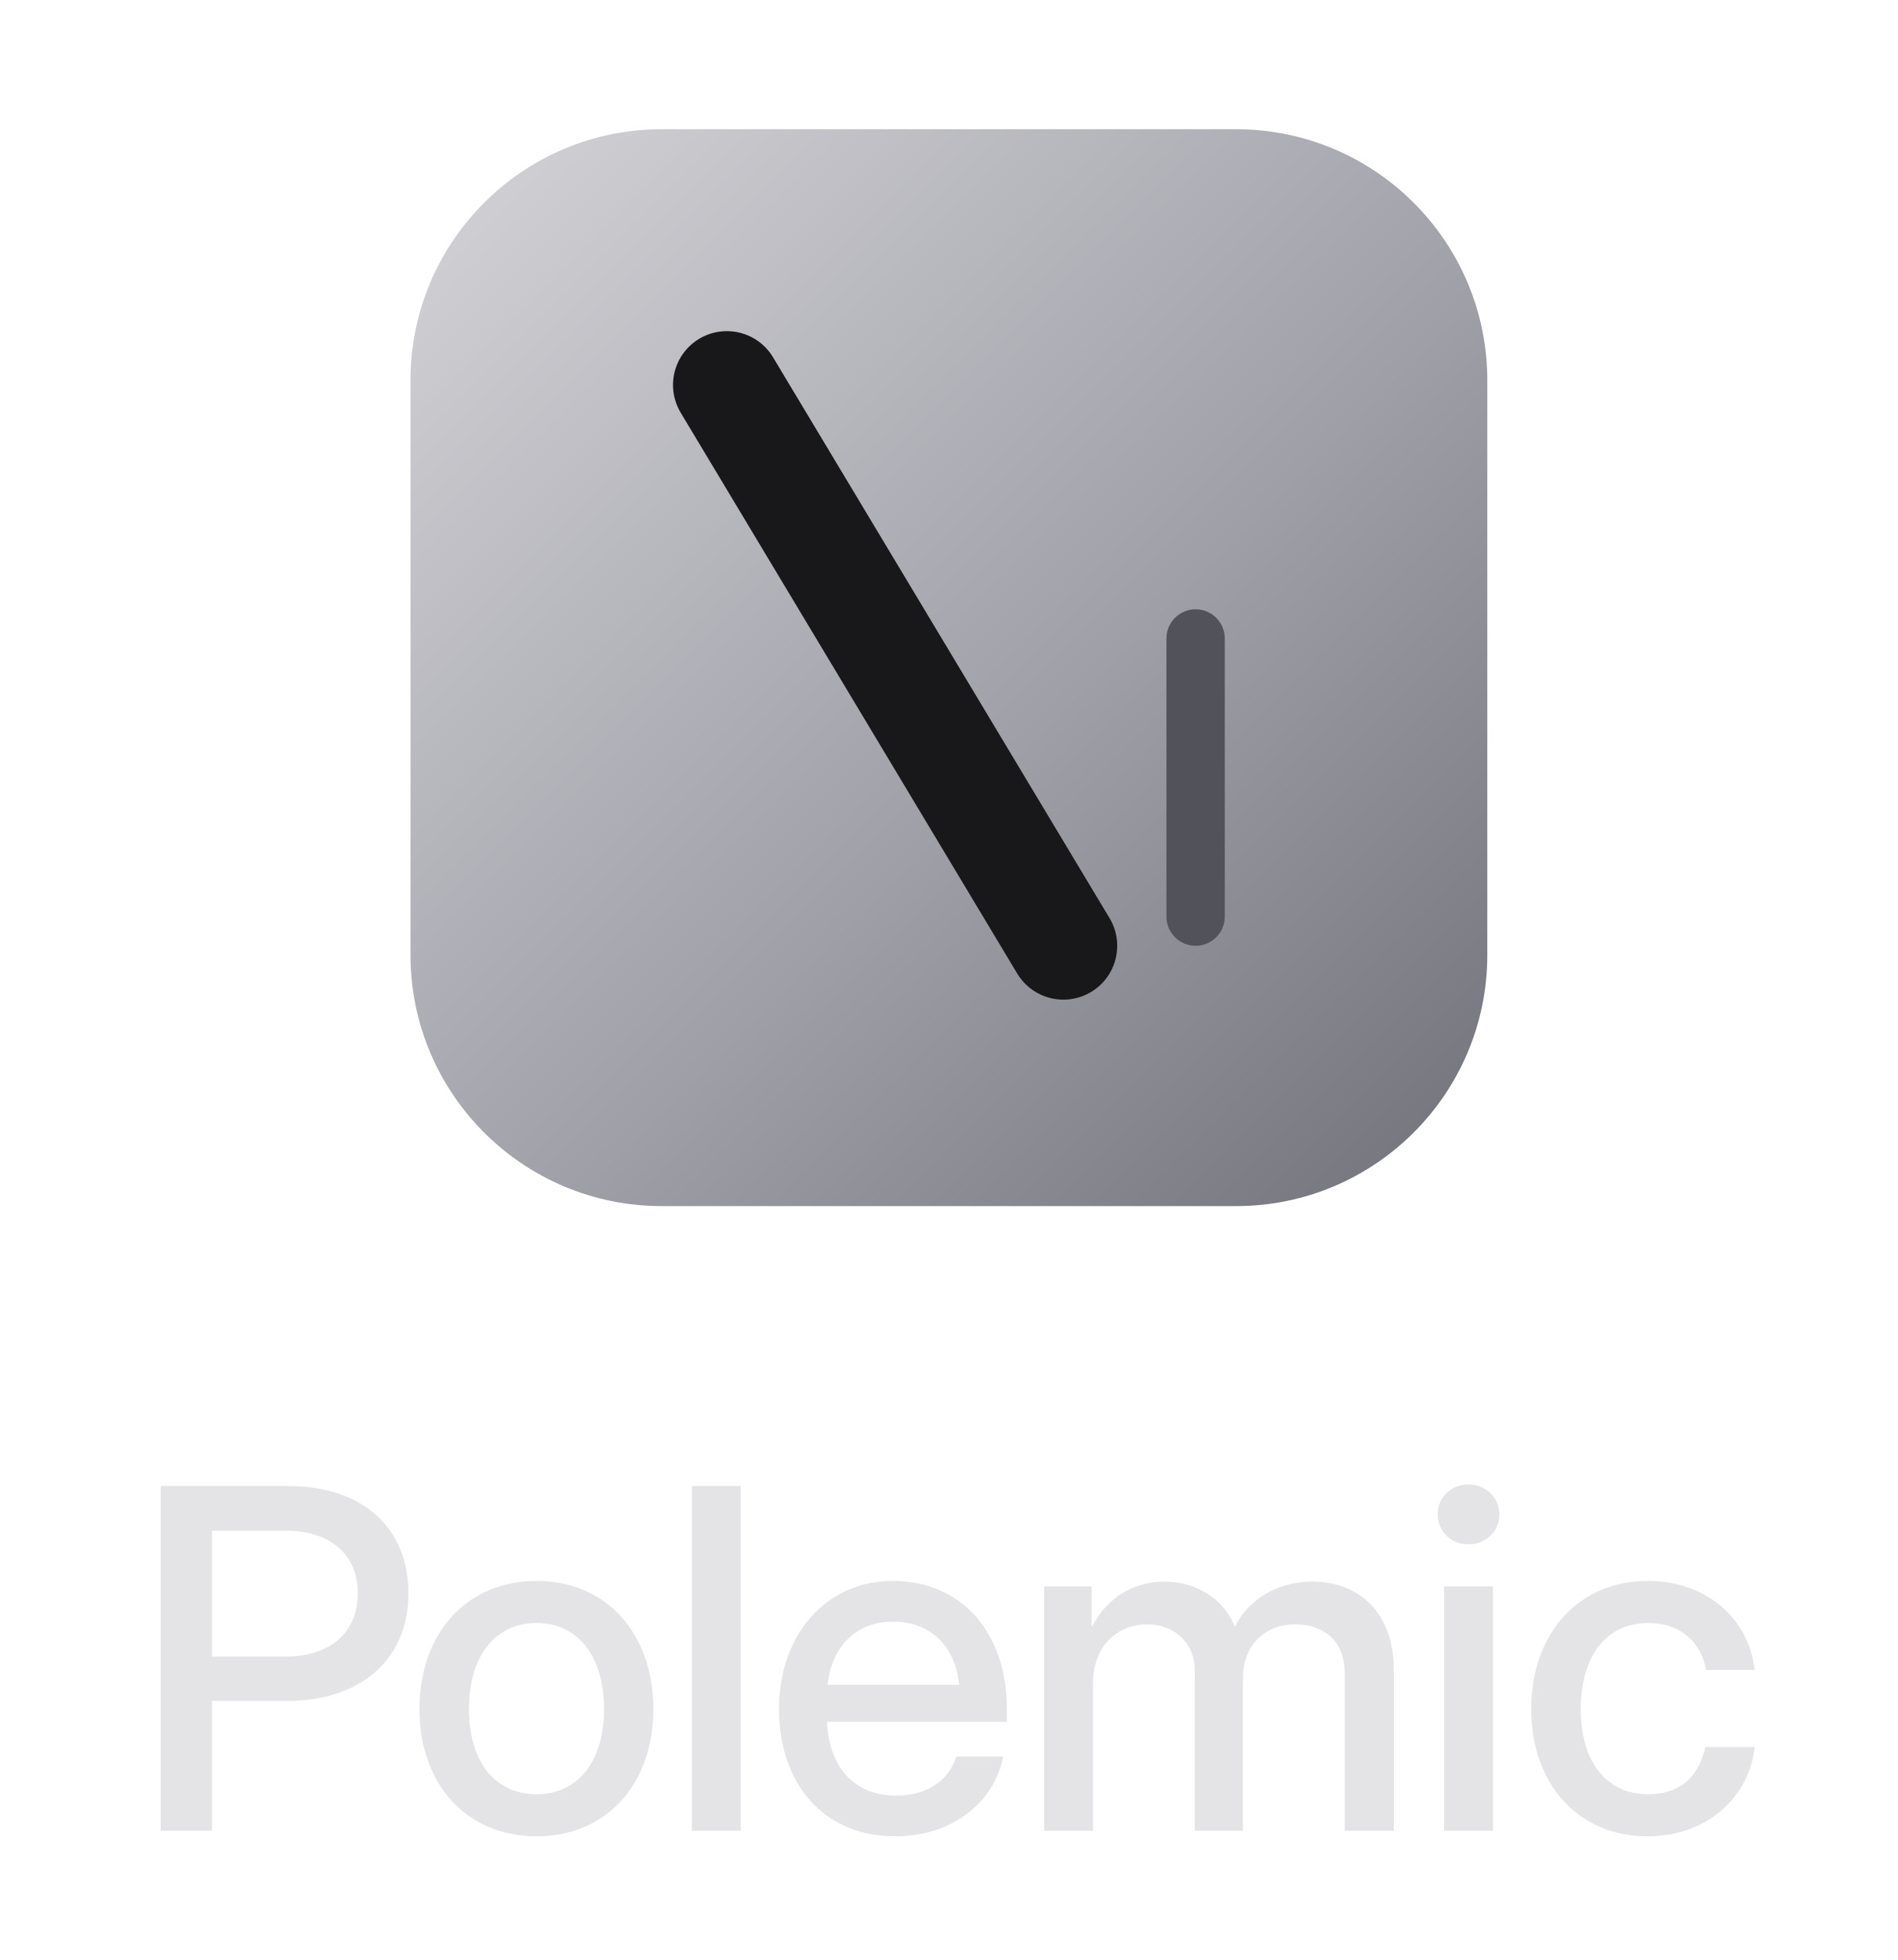
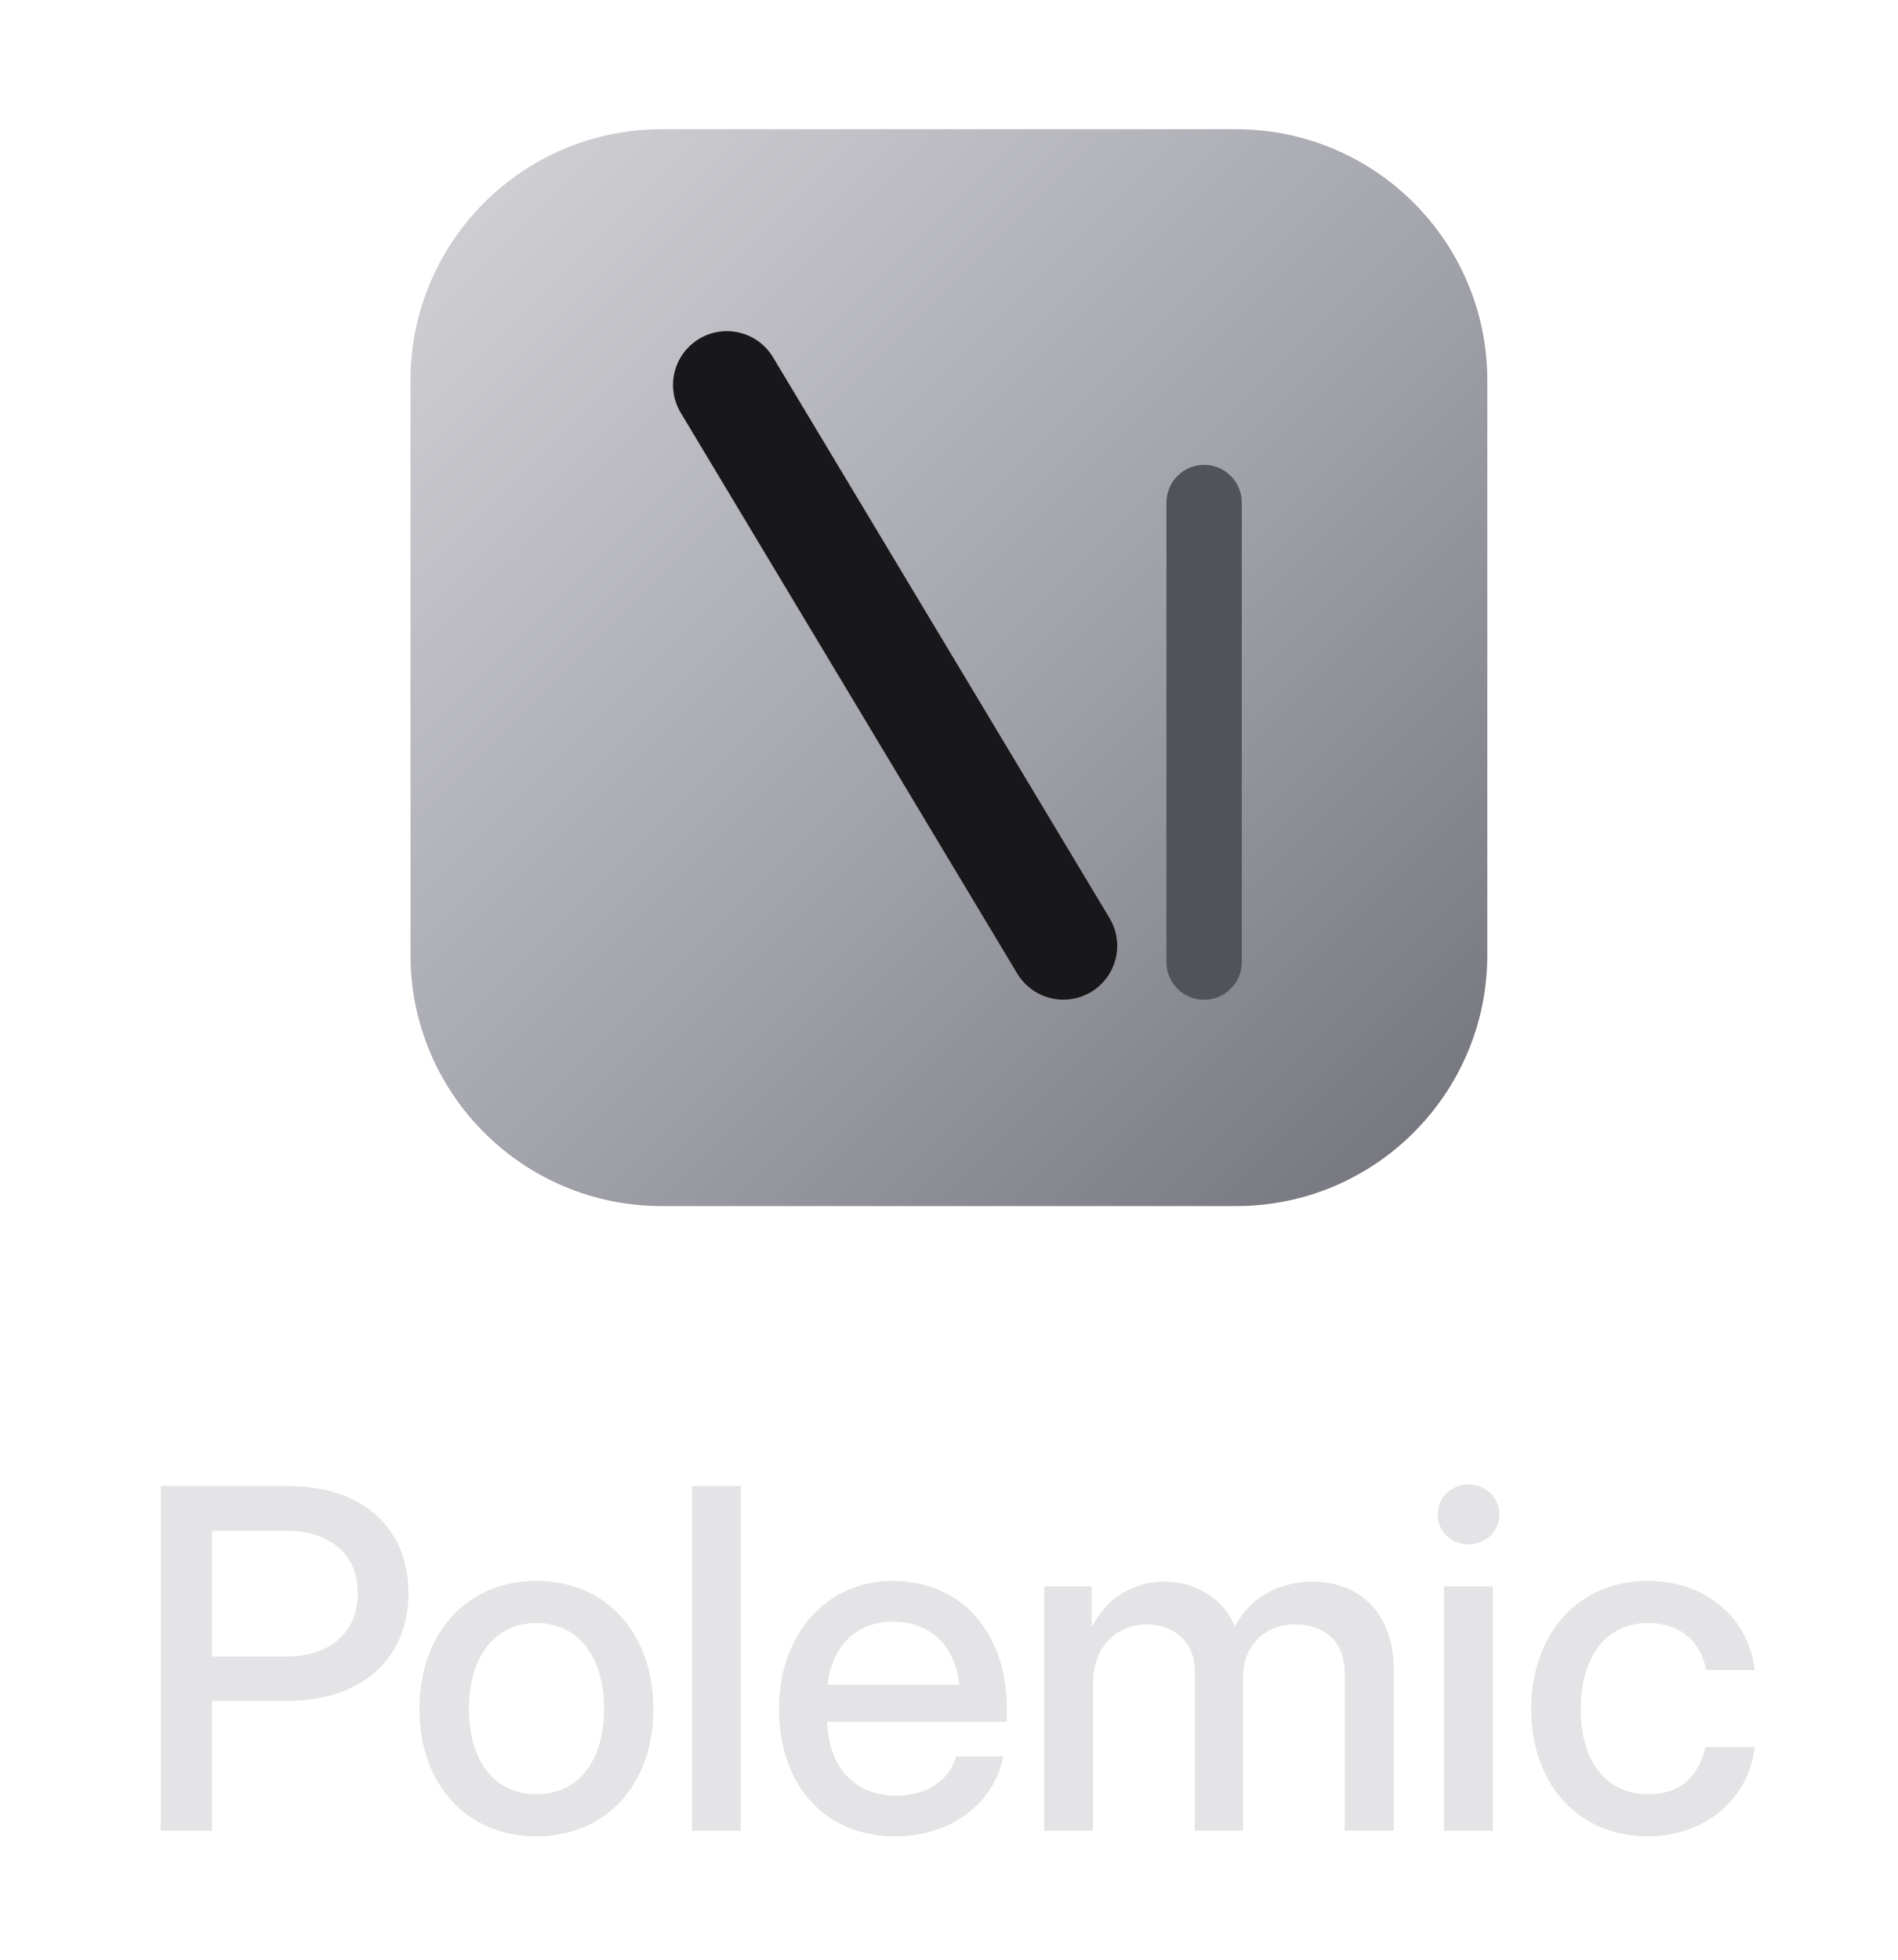
<svg xmlns="http://www.w3.org/2000/svg" viewBox="0 0 176.24 182.01" width="176.24" height="182.01">
  <defs>
    <linearGradient id="g24" x1="0" y1="0" x2="1" y2="1">
      <stop offset="0" stop-color="#D4D4D8" />
      <stop offset="0.55" stop-color="#A1A1AA" />
      <stop offset="1" stop-color="#71717A" />
    </linearGradient>
  </defs>
  <rect x="38.12" y="12.00" width="100.00" height="100.00" rx="23.33" fill="url(#g24)" />
  <path d="M67.50 35.75 L98.75 87.83" stroke="#18181B" stroke-width="10.00" stroke-linecap="round" fill="none" />
-   <rect x="108.32" y="56.58" width="5.42" height="31.25" rx="2.71" fill="#52525B" />
+   <rect x="108.32" y="43.17" width="7.00" height="49.67" rx="3.50" fill="#52525B" />
  <path transform="translate(12.00 170.01)" d="M2.922 0.0H7.691V-12.053H14.631C21.484 -12.053 25.932 -15.898 25.932 -22.043C25.932 -28.166 21.635 -32.012 14.781 -32.012H2.922ZM7.691 -16.178V-27.865H14.545C18.67 -27.865 21.227 -25.652 21.227 -22.043C21.227 -18.434 18.67 -16.178 14.545 -16.178ZM37.824 0.516C44.312 0.516 48.673 -4.318 48.673 -11.301C48.673 -18.326 44.312 -23.203 37.824 -23.203C31.335 -23.203 26.953 -18.326 26.953 -11.301C26.953 -4.318 31.335 0.516 37.824 0.516ZM37.824 -3.395C33.935 -3.395 31.55 -6.467 31.55 -11.301C31.55 -16.178 33.956 -19.293 37.824 -19.293C41.691 -19.293 44.097 -16.178 44.097 -11.301C44.097 -6.488 41.712 -3.395 37.824 -3.395ZM56.784 -32.012H52.251V0.0H56.784ZM71.147 0.516C76.282 0.516 80.321 -2.514 81.159 -6.896H76.797C76.153 -4.748 74.176 -3.266 71.211 -3.266C67.237 -3.266 64.959 -6.037 64.809 -10.119H81.502V-11.344C81.502 -18.348 77.334 -23.203 70.91 -23.203C64.723 -23.203 60.34 -18.219 60.34 -11.301C60.34 -4.447 64.422 0.516 71.147 0.516ZM64.852 -13.557C65.239 -17.166 67.537 -19.422 70.953 -19.422C74.391 -19.422 76.711 -17.166 77.076 -13.557ZM84.972 0.0H89.506V-13.686C89.506 -17.273 91.869 -19.164 94.511 -19.164C97.09 -19.164 98.959 -17.445 98.959 -14.846V0.0H103.427V-14.18C103.427 -17.08 105.297 -19.164 108.326 -19.164C110.775 -19.164 112.881 -17.789 112.881 -14.545V0.0H117.435V-14.932C117.435 -20.389 114.084 -23.139 109.873 -23.139C106.521 -23.139 103.9 -21.398 102.676 -18.949C101.73 -21.377 99.238 -23.139 96.144 -23.139C93.33 -23.139 90.773 -21.678 89.377 -18.885V-22.688H84.972ZM122.109 0.0H126.642V-22.688H122.109ZM124.364 -26.598C125.976 -26.598 127.243 -27.822 127.243 -29.369C127.243 -30.938 125.976 -32.162 124.364 -32.162C122.753 -32.162 121.507 -30.938 121.507 -29.369C121.507 -27.822 122.753 -26.598 124.364 -26.598ZM141.026 0.516C146.44 0.516 150.436 -3.051 150.952 -7.777H146.376C145.774 -5.135 144.163 -3.395 141.048 -3.395C137.116 -3.395 134.796 -6.488 134.796 -11.301C134.796 -16.156 137.137 -19.293 141.048 -19.293C144.12 -19.293 145.967 -17.488 146.44 -14.932H150.952C150.393 -19.744 146.44 -23.203 141.026 -23.203C134.559 -23.203 130.198 -18.283 130.198 -11.301C130.198 -4.361 134.538 0.516 141.026 0.516Z" fill="#E4E4E7" />
</svg>
